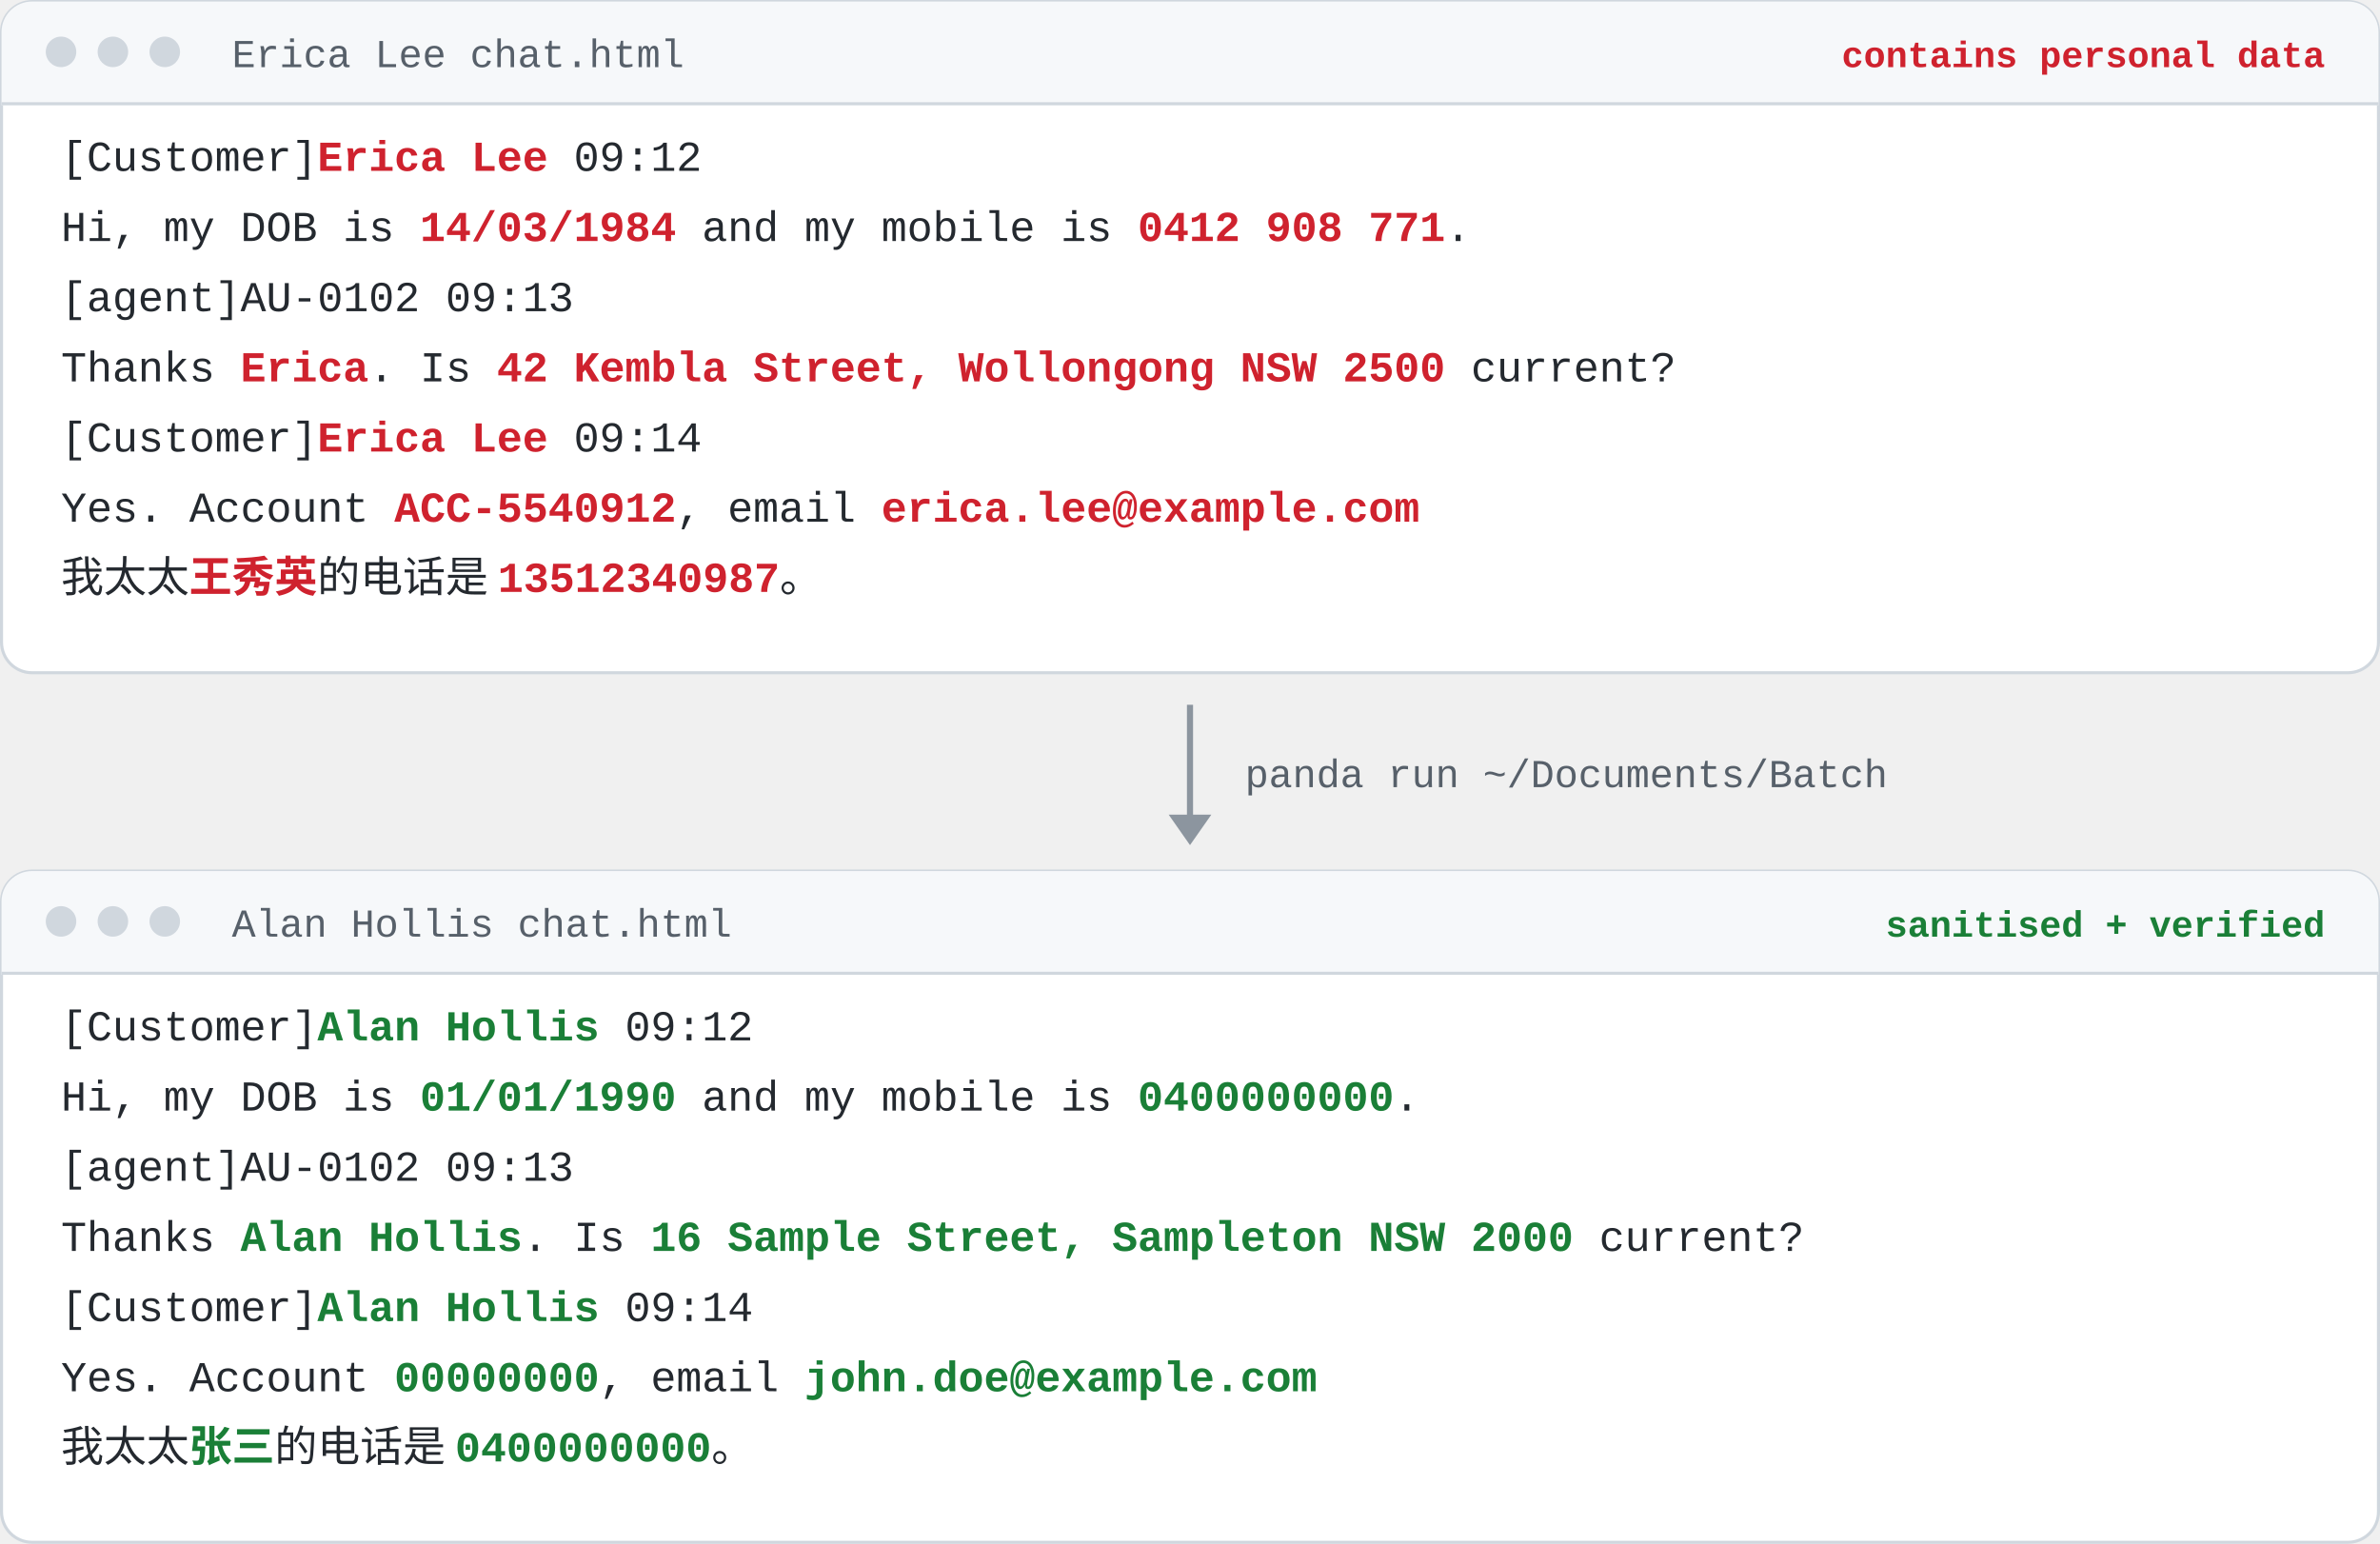
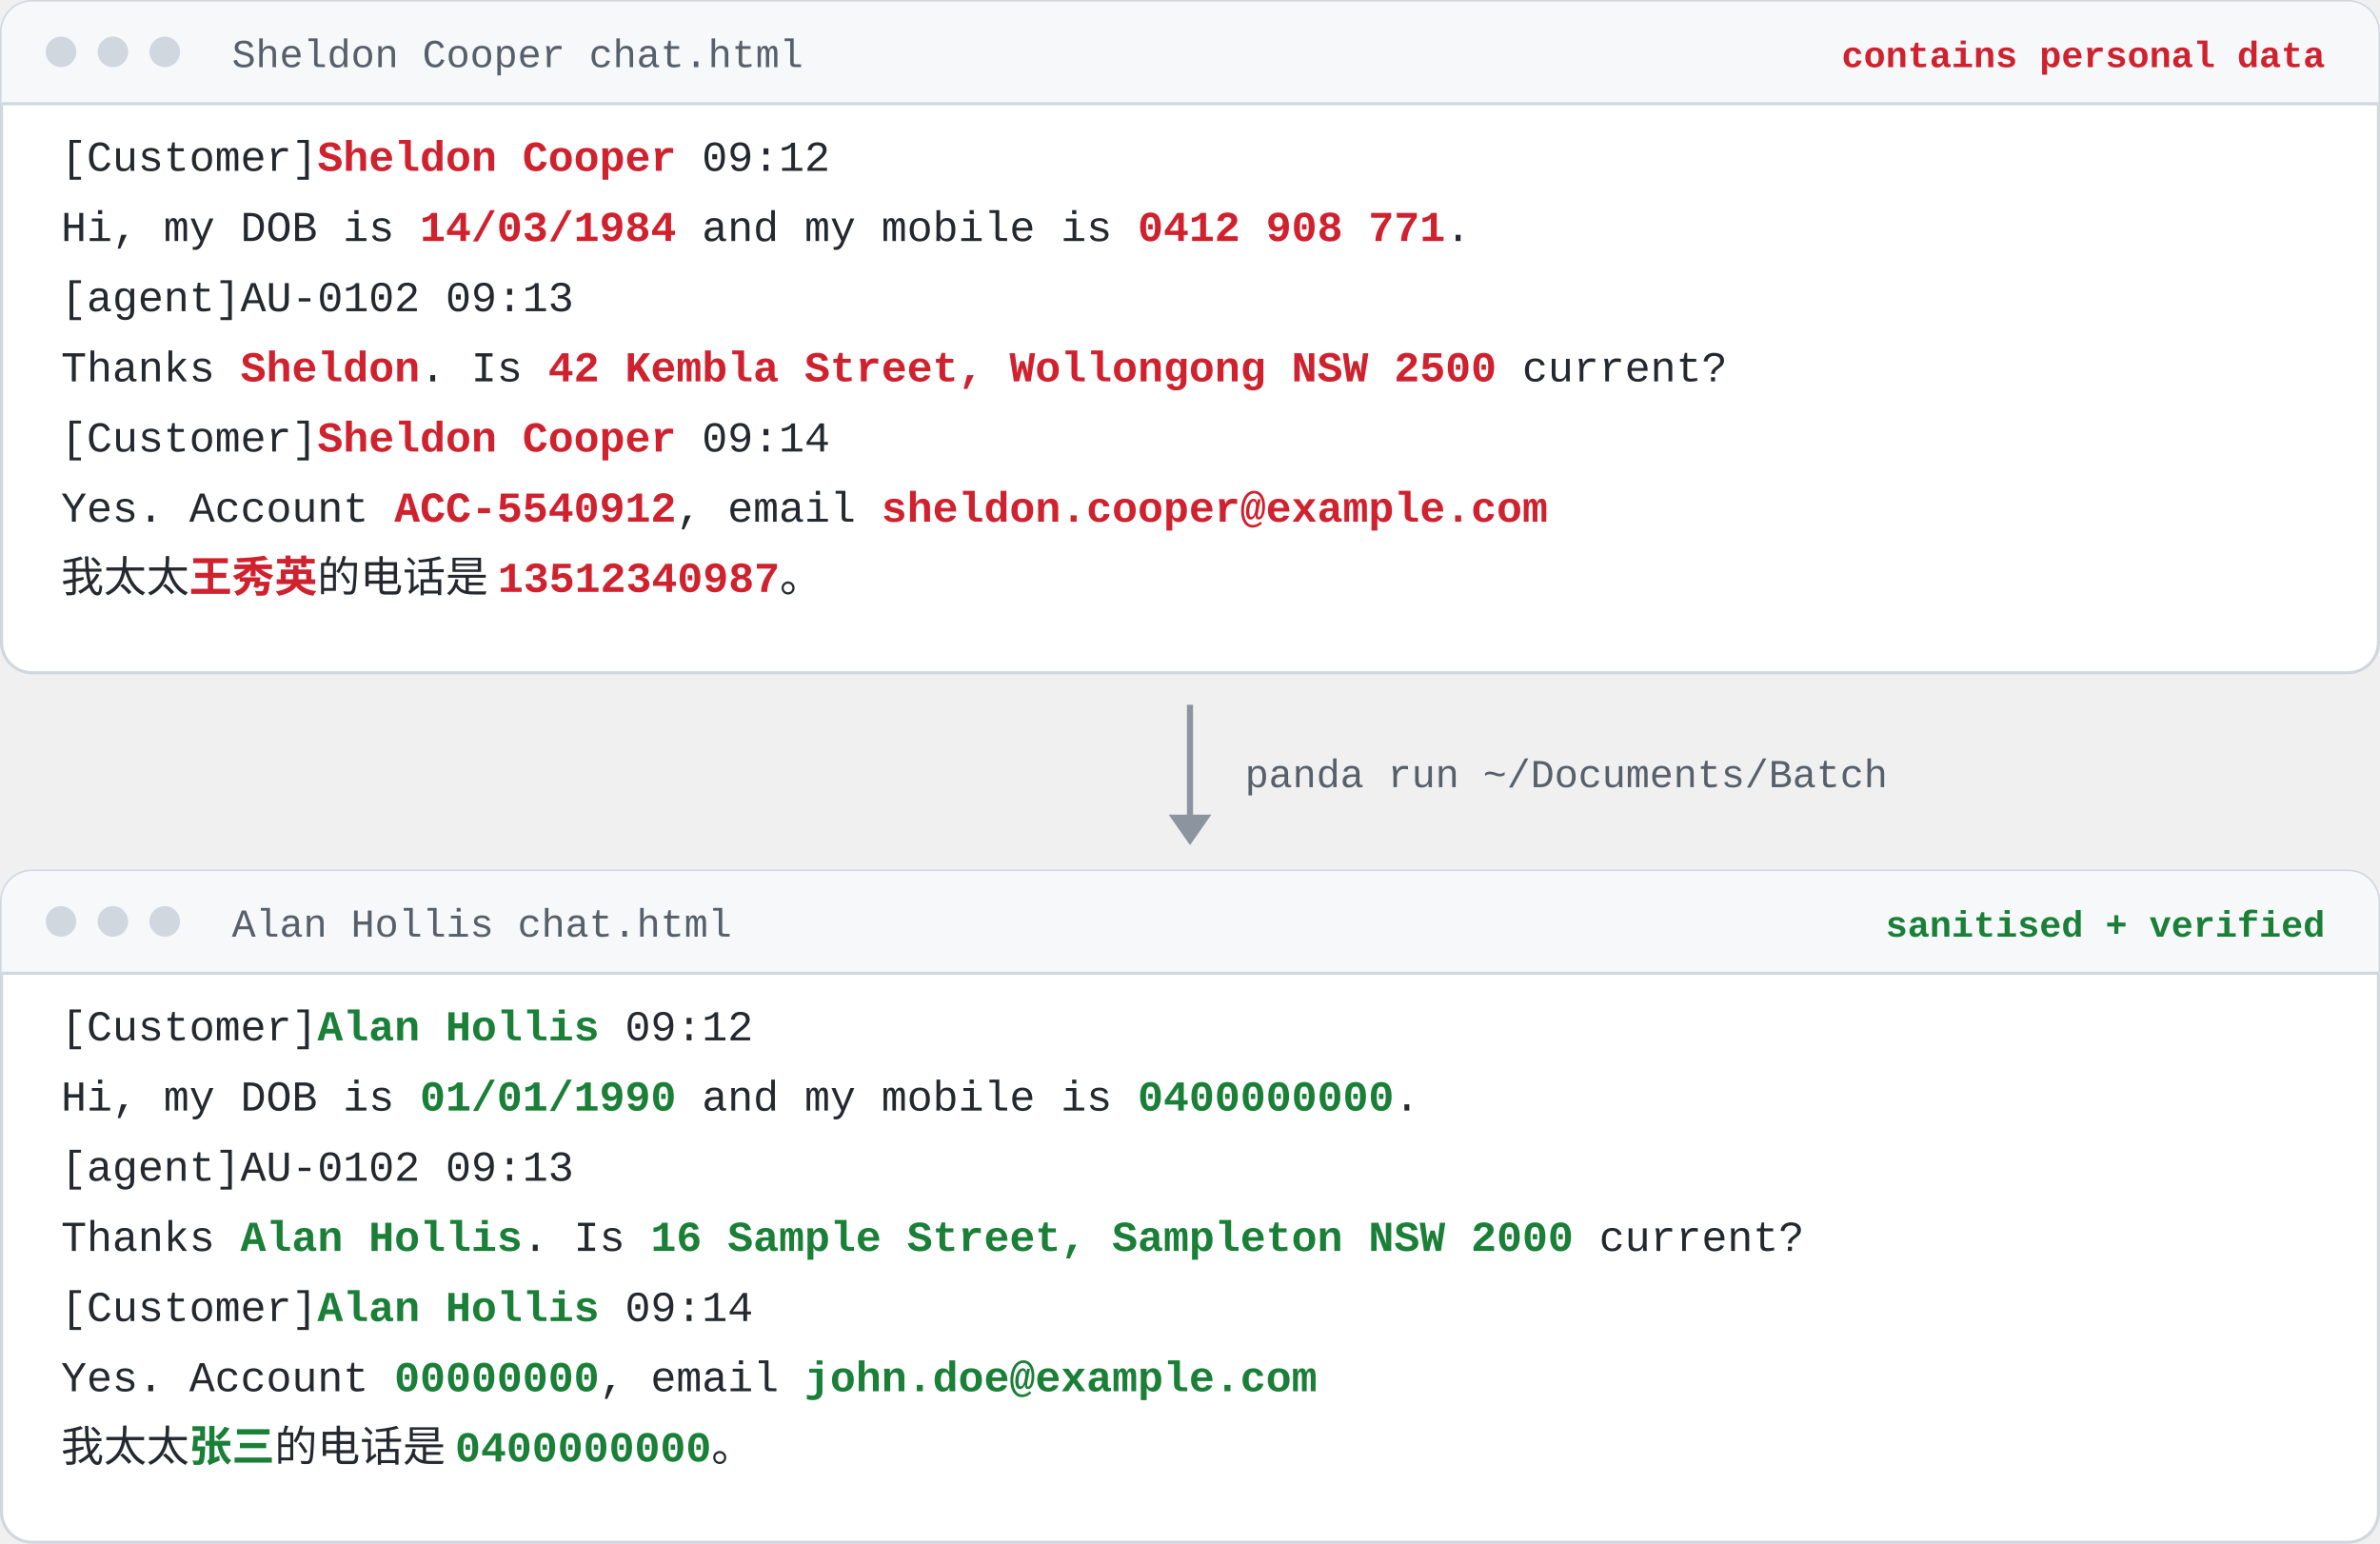
<svg xmlns="http://www.w3.org/2000/svg" viewBox="0 0 780 506" width="780" height="506" role="img" aria-label="A chat transcript before and after Panda: names, date of birth, phone numbers, address, account number and email are replaced with obvious dummy values.">
  <style>
  .card { fill: #ffffff; stroke: #d0d7de; }
  .bar { fill: #f6f8fa; }
  .rule { stroke: #d0d7de; }
  .dot { fill: #d0d7de; }
  text { font-family: ui-monospace, SFMono-Regular, Menlo, Consolas, "Liberation Mono", monospace; }
  .title { font-size: 13px; fill: #57606a; }
  .code { font-size: 14px; fill: #24292f; }
  .pii { fill: #cf222e; font-weight: 600; }
  .rep { fill: #1a7f37; font-weight: 600; }
  .tagpii { font-size: 12px; fill: #cf222e; font-weight: 600; }
  .tagrep { font-size: 12px; fill: #1a7f37; font-weight: 600; }
  .arrow { stroke: #8c959f; fill: none; stroke-width: 2; }
  .head { fill: #8c959f; }
  .cmd { font-size: 13px; fill: #57606a; }
  @media (prefers-color-scheme: dark) {
    .card { fill: #0d1117; stroke: #30363d; }
    .bar { fill: #161b22; }
    .rule { stroke: #30363d; }
    .dot { fill: #30363d; }
    .title, .cmd { fill: #8b949e; }
    .code { fill: #e6edf3; }
    .pii, .tagpii { fill: #ff7b72; }
    .rep, .tagrep { fill: #3fb950; }
    .arrow { stroke: #6e7681; }
    .head { fill: #6e7681; }
  }
</style>
  <g transform="translate(0,0)">
    <rect class="card" x="0.5" y="0.5" width="779" height="220" rx="10" />
    <path class="bar" d="M0.5 10.5 a10 10 0 0 1 10 -10 h759 a10 10 0 0 1 10 10 v24 h-779 z" />
    <line class="rule" x1="0.5" x2="779.5" y1="34" y2="34" />
    <circle class="dot" cx="20" cy="17" r="5" />
    <circle class="dot" cx="37" cy="17" r="5" />
    <circle class="dot" cx="54" cy="17" r="5" />
-     <text class="title" x="76" y="22">Erica Lee chat.html</text>
+     <text class="title" x="76" y="22">Sheldon Cooper chat.html</text>
    <text class="tagpii" x="762" y="22" text-anchor="end">contains personal data</text>
-     <text class="code" x="20" y="56" xml:space="preserve">[Customer]<tspan class="pii">Erica Lee</tspan> 09:12</text>
+     <text class="code" x="20" y="56" xml:space="preserve">[Customer]<tspan class="pii">Sheldon Cooper</tspan> 09:12</text>
    <text class="code" x="20" y="79" xml:space="preserve">Hi, my DOB is <tspan class="pii">14/03/1984</tspan> and my mobile is <tspan class="pii">0412 908 771</tspan>.</text>
    <text class="code" x="20" y="102" xml:space="preserve">[agent]AU-0102 09:13</text>
-     <text class="code" x="20" y="125" xml:space="preserve">Thanks <tspan class="pii">Erica</tspan>. Is <tspan class="pii">42 Kembla Street, Wollongong NSW 2500</tspan> current?</text>
-     <text class="code" x="20" y="148" xml:space="preserve">[Customer]<tspan class="pii">Erica Lee</tspan> 09:14</text>
-     <text class="code" x="20" y="171" xml:space="preserve">Yes. Account <tspan class="pii">ACC-5540912</tspan>, email <tspan class="pii">erica.lee@example.com</tspan>
+     <text class="code" x="20" y="125" xml:space="preserve">Thanks <tspan class="pii">Sheldon</tspan>. Is <tspan class="pii">42 Kembla Street, Wollongong NSW 2500</tspan> current?</text>
+     <text class="code" x="20" y="148" xml:space="preserve">[Customer]<tspan class="pii">Sheldon Cooper</tspan> 09:14</text>
+     <text class="code" x="20" y="171" xml:space="preserve">Yes. Account <tspan class="pii">ACC-5540912</tspan>, email <tspan class="pii">sheldon.cooper@example.com</tspan>
    </text>
    <text class="code" x="20" y="194" xml:space="preserve">我太太<tspan class="pii">王秀英</tspan>的电话是 <tspan class="pii">13512340987</tspan>。</text>
  </g>
  <line class="arrow" x1="390.0" y1="231" x2="390.0" y2="269" />
  <path class="head" d="M383.0 267 L397.0 267 L390.0 277 z" />
  <text class="cmd" x="408.0" y="258.0">panda run ~/Documents/Batch</text>
  <g transform="translate(0,285)">
    <rect class="card" x="0.5" y="0.5" width="779" height="220" rx="10" />
    <path class="bar" d="M0.5 10.5 a10 10 0 0 1 10 -10 h759 a10 10 0 0 1 10 10 v24 h-779 z" />
    <line class="rule" x1="0.5" x2="779.5" y1="34" y2="34" />
    <circle class="dot" cx="20" cy="17" r="5" />
    <circle class="dot" cx="37" cy="17" r="5" />
    <circle class="dot" cx="54" cy="17" r="5" />
    <text class="title" x="76" y="22">Alan Hollis chat.html</text>
    <text class="tagrep" x="762" y="22" text-anchor="end">sanitised + verified</text>
    <text class="code" x="20" y="56" xml:space="preserve">[Customer]<tspan class="rep">Alan Hollis</tspan> 09:12</text>
    <text class="code" x="20" y="79" xml:space="preserve">Hi, my DOB is <tspan class="rep">01/01/1990</tspan> and my mobile is <tspan class="rep">0400000000</tspan>.</text>
    <text class="code" x="20" y="102" xml:space="preserve">[agent]AU-0102 09:13</text>
    <text class="code" x="20" y="125" xml:space="preserve">Thanks <tspan class="rep">Alan Hollis</tspan>. Is <tspan class="rep">16 Sample Street, Sampleton NSW 2000</tspan> current?</text>
    <text class="code" x="20" y="148" xml:space="preserve">[Customer]<tspan class="rep">Alan Hollis</tspan> 09:14</text>
    <text class="code" x="20" y="171" xml:space="preserve">Yes. Account <tspan class="rep">00000000</tspan>, email <tspan class="rep">john.doe@example.com</tspan>
    </text>
    <text class="code" x="20" y="194" xml:space="preserve">我太太<tspan class="rep">张三</tspan>的电话是 <tspan class="rep">0400000000</tspan>。</text>
  </g>
</svg>
